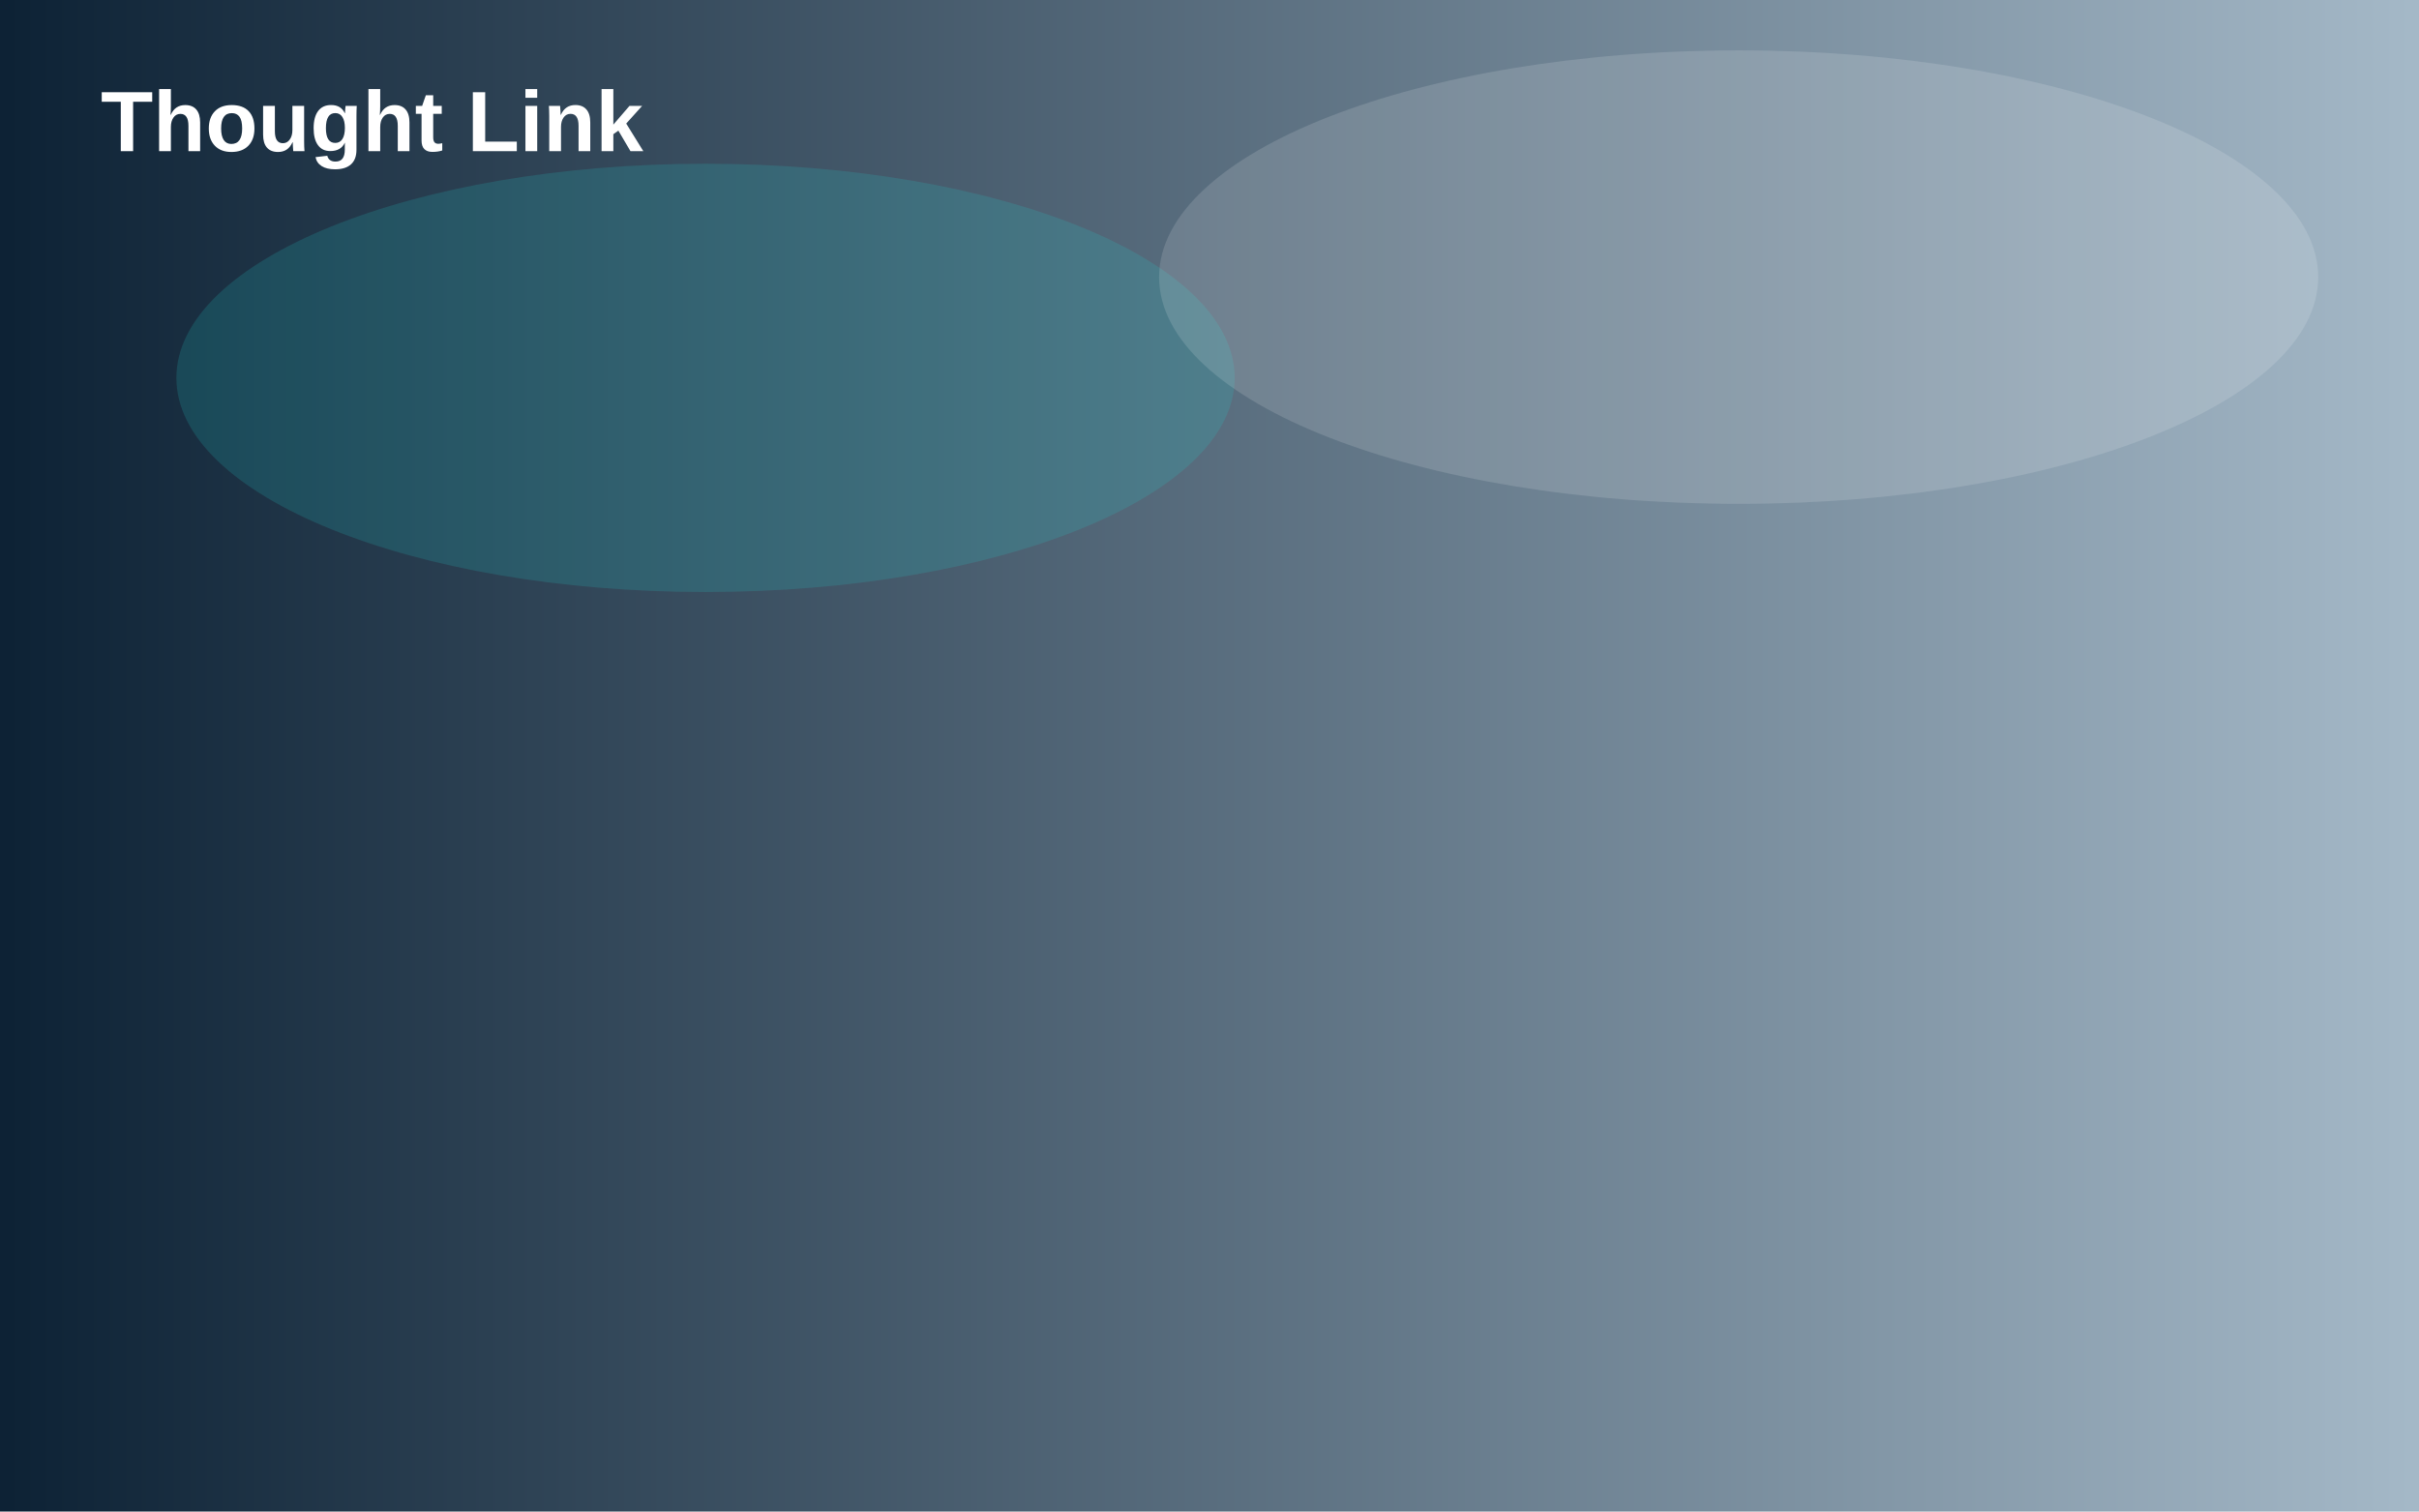
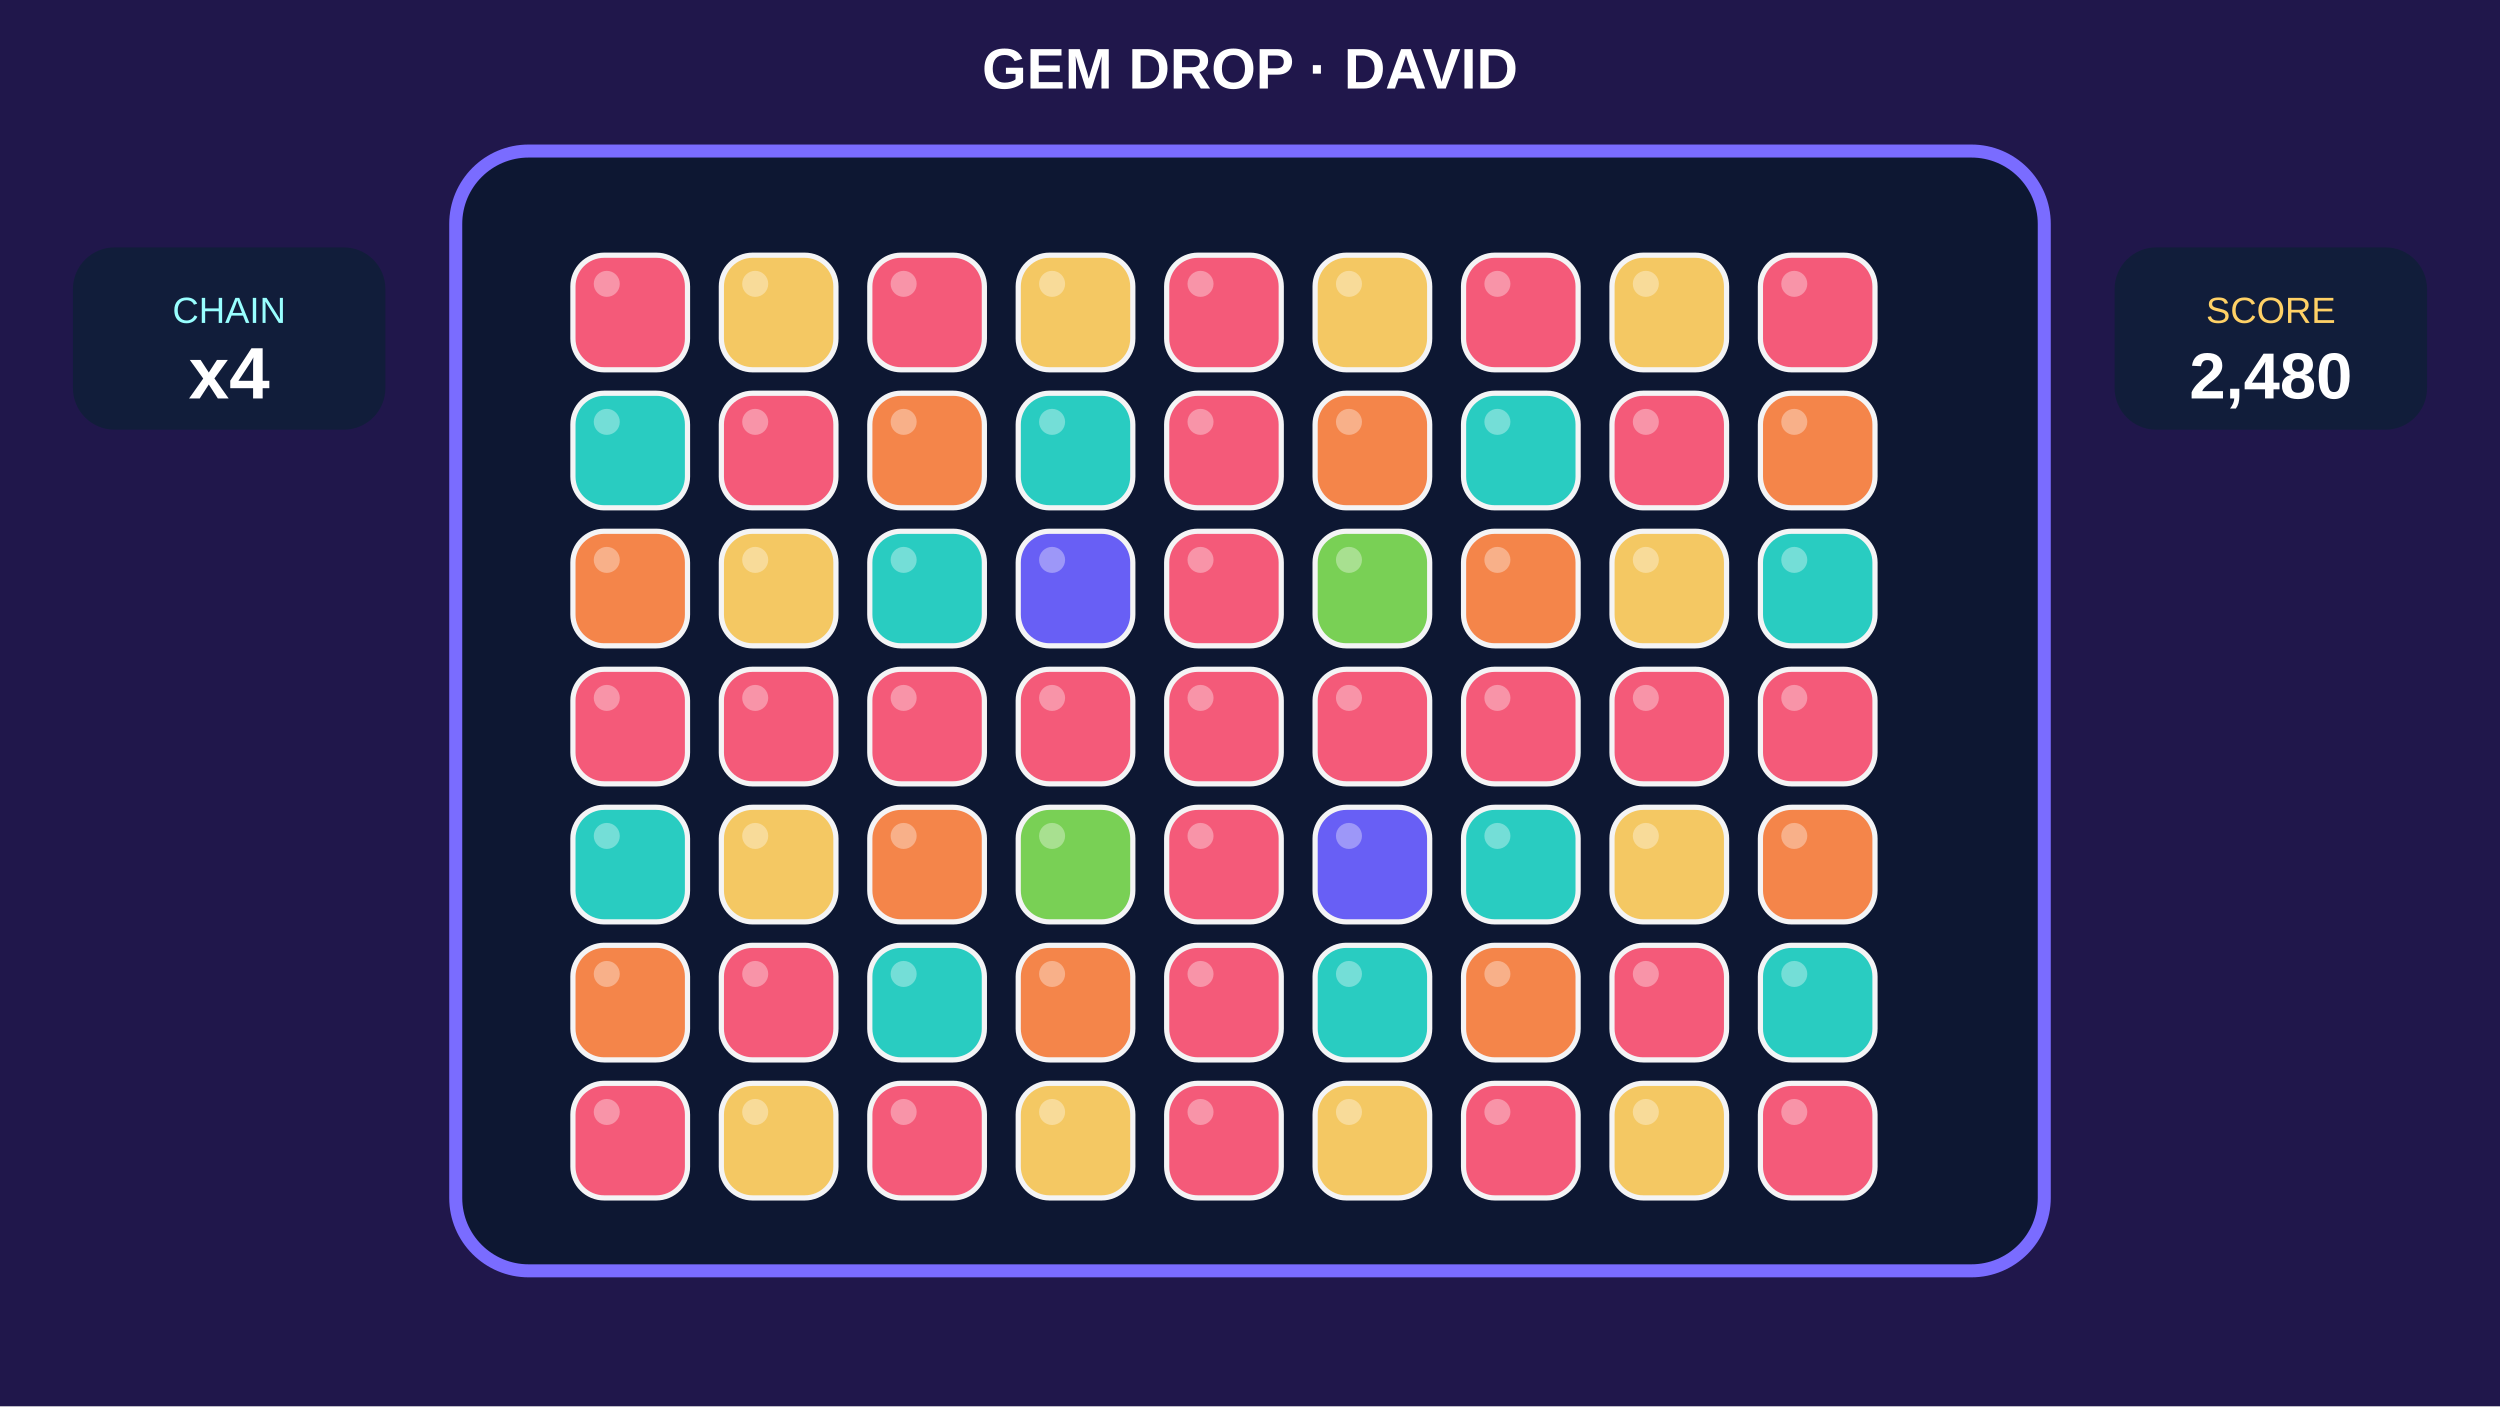
- <svg xmlns="http://www.w3.org/2000/svg" viewBox="0 0 960 600">
+ <svg xmlns="http://www.w3.org/2000/svg" width="960" height="540" viewBox="0 0 960 540">
  <defs>
-     <linearGradient id="g" x2="1">
-       <stop stop-color="#0c2134" />
-       <stop offset="1" stop-color="#a5b9c8" />
+     <linearGradient id="sky" x2="0" y2="1">
+       <stop stop-color="#75d7ff" />
+       <stop offset="1" stop-color="#7967d8" />
    </linearGradient>
+     <filter id="glow">
+       <feGaussianBlur stdDeviation="7" result="b" />
+       <feMerge>
+         <feMergeNode in="b" />
+         <feMergeNode in="SourceGraphic" />
+       </feMerge>
+     </filter>
  </defs>
-   <rect width="960" height="600" fill="url(#g)" />
-   <ellipse cx="280" cy="150" rx="210" ry="85" fill="#24c9c5" opacity=".18" />
-   <ellipse cx="690" cy="110" rx="230" ry="90" fill="#fff" opacity=".14" />
-   <text x="40" y="60" font-family="Arial" font-size="34" font-weight="700" fill="#fff">Thought Link</text>
+   <rect width="960" height="540" fill="#20174b" />
+   <rect x="175" y="58" width="610" height="430" rx="28" fill="#0d1732" stroke="#7a6cff" stroke-width="5" />
+   <rect x="220" y="98" width="44" height="44" rx="12" fill="#ff5d7d" stroke="#fff" stroke-width="2" opacity=".95" />
+   <circle cx="233" cy="109" r="5" fill="#fff" opacity=".35" />
+   <rect x="277" y="98" width="44" height="44" rx="12" fill="#ffd166" stroke="#fff" stroke-width="2" opacity=".95" />
+   <circle cx="290" cy="109" r="5" fill="#fff" opacity=".35" />
+   <rect x="334" y="98" width="44" height="44" rx="12" fill="#ff5d7d" stroke="#fff" stroke-width="2" opacity=".95" />
+   <circle cx="347" cy="109" r="5" fill="#fff" opacity=".35" />
+   <rect x="391" y="98" width="44" height="44" rx="12" fill="#ffd166" stroke="#fff" stroke-width="2" opacity=".95" />
+   <circle cx="404" cy="109" r="5" fill="#fff" opacity=".35" />
+   <rect x="448" y="98" width="44" height="44" rx="12" fill="#ff5d7d" stroke="#fff" stroke-width="2" opacity=".95" />
+   <circle cx="461" cy="109" r="5" fill="#fff" opacity=".35" />
+   <rect x="505" y="98" width="44" height="44" rx="12" fill="#ffd166" stroke="#fff" stroke-width="2" opacity=".95" />
+   <circle cx="518" cy="109" r="5" fill="#fff" opacity=".35" />
+   <rect x="562" y="98" width="44" height="44" rx="12" fill="#ff5d7d" stroke="#fff" stroke-width="2" opacity=".95" />
+   <circle cx="575" cy="109" r="5" fill="#fff" opacity=".35" />
+   <rect x="619" y="98" width="44" height="44" rx="12" fill="#ffd166" stroke="#fff" stroke-width="2" opacity=".95" />
+   <circle cx="632" cy="109" r="5" fill="#fff" opacity=".35" />
+   <rect x="676" y="98" width="44" height="44" rx="12" fill="#ff5d7d" stroke="#fff" stroke-width="2" opacity=".95" />
+   <circle cx="689" cy="109" r="5" fill="#fff" opacity=".35" />
+   <rect x="220" y="151" width="44" height="44" rx="12" fill="#2ad5c8" stroke="#fff" stroke-width="2" opacity=".95" />
+   <circle cx="233" cy="162" r="5" fill="#fff" opacity=".35" />
+   <rect x="277" y="151" width="44" height="44" rx="12" fill="#ff5d7d" stroke="#fff" stroke-width="2" opacity=".95" />
+   <circle cx="290" cy="162" r="5" fill="#fff" opacity=".35" />
+   <rect x="334" y="151" width="44" height="44" rx="12" fill="#ff8a4c" stroke="#fff" stroke-width="2" opacity=".95" />
+   <circle cx="347" cy="162" r="5" fill="#fff" opacity=".35" />
+   <rect x="391" y="151" width="44" height="44" rx="12" fill="#2ad5c8" stroke="#fff" stroke-width="2" opacity=".95" />
+   <circle cx="404" cy="162" r="5" fill="#fff" opacity=".35" />
+   <rect x="448" y="151" width="44" height="44" rx="12" fill="#ff5d7d" stroke="#fff" stroke-width="2" opacity=".95" />
+   <circle cx="461" cy="162" r="5" fill="#fff" opacity=".35" />
+   <rect x="505" y="151" width="44" height="44" rx="12" fill="#ff8a4c" stroke="#fff" stroke-width="2" opacity=".95" />
+   <circle cx="518" cy="162" r="5" fill="#fff" opacity=".35" />
+   <rect x="562" y="151" width="44" height="44" rx="12" fill="#2ad5c8" stroke="#fff" stroke-width="2" opacity=".95" />
+   <circle cx="575" cy="162" r="5" fill="#fff" opacity=".35" />
+   <rect x="619" y="151" width="44" height="44" rx="12" fill="#ff5d7d" stroke="#fff" stroke-width="2" opacity=".95" />
+   <circle cx="632" cy="162" r="5" fill="#fff" opacity=".35" />
+   <rect x="676" y="151" width="44" height="44" rx="12" fill="#ff8a4c" stroke="#fff" stroke-width="2" opacity=".95" />
+   <circle cx="689" cy="162" r="5" fill="#fff" opacity=".35" />
+   <rect x="220" y="204" width="44" height="44" rx="12" fill="#ff8a4c" stroke="#fff" stroke-width="2" opacity=".95" />
+   <circle cx="233" cy="215" r="5" fill="#fff" opacity=".35" />
+   <rect x="277" y="204" width="44" height="44" rx="12" fill="#ffd166" stroke="#fff" stroke-width="2" opacity=".95" />
+   <circle cx="290" cy="215" r="5" fill="#fff" opacity=".35" />
+   <rect x="334" y="204" width="44" height="44" rx="12" fill="#2ad5c8" stroke="#fff" stroke-width="2" opacity=".95" />
+   <circle cx="347" cy="215" r="5" fill="#fff" opacity=".35" />
+   <rect x="391" y="204" width="44" height="44" rx="12" fill="#6c63ff" stroke="#fff" stroke-width="2" opacity=".95" />
+   <circle cx="404" cy="215" r="5" fill="#fff" opacity=".35" />
+   <rect x="448" y="204" width="44" height="44" rx="12" fill="#ff5d7d" stroke="#fff" stroke-width="2" opacity=".95" />
+   <circle cx="461" cy="215" r="5" fill="#fff" opacity=".35" />
+   <rect x="505" y="204" width="44" height="44" rx="12" fill="#7ed957" stroke="#fff" stroke-width="2" opacity=".95" />
+   <circle cx="518" cy="215" r="5" fill="#fff" opacity=".35" />
+   <rect x="562" y="204" width="44" height="44" rx="12" fill="#ff8a4c" stroke="#fff" stroke-width="2" opacity=".95" />
+   <circle cx="575" cy="215" r="5" fill="#fff" opacity=".35" />
+   <rect x="619" y="204" width="44" height="44" rx="12" fill="#ffd166" stroke="#fff" stroke-width="2" opacity=".95" />
+   <circle cx="632" cy="215" r="5" fill="#fff" opacity=".35" />
+   <rect x="676" y="204" width="44" height="44" rx="12" fill="#2ad5c8" stroke="#fff" stroke-width="2" opacity=".95" />
+   <circle cx="689" cy="215" r="5" fill="#fff" opacity=".35" />
+   <rect x="220" y="257" width="44" height="44" rx="12" fill="#ff5d7d" stroke="#fff" stroke-width="2" opacity=".95" />
+   <circle cx="233" cy="268" r="5" fill="#fff" opacity=".35" />
+   <rect x="277" y="257" width="44" height="44" rx="12" fill="#ff5d7d" stroke="#fff" stroke-width="2" opacity=".95" />
+   <circle cx="290" cy="268" r="5" fill="#fff" opacity=".35" />
+   <rect x="334" y="257" width="44" height="44" rx="12" fill="#ff5d7d" stroke="#fff" stroke-width="2" opacity=".95" />
+   <circle cx="347" cy="268" r="5" fill="#fff" opacity=".35" />
+   <rect x="391" y="257" width="44" height="44" rx="12" fill="#ff5d7d" stroke="#fff" stroke-width="2" opacity=".95" />
+   <circle cx="404" cy="268" r="5" fill="#fff" opacity=".35" />
+   <rect x="448" y="257" width="44" height="44" rx="12" fill="#ff5d7d" stroke="#fff" stroke-width="2" opacity=".95" />
+   <circle cx="461" cy="268" r="5" fill="#fff" opacity=".35" />
+   <rect x="505" y="257" width="44" height="44" rx="12" fill="#ff5d7d" stroke="#fff" stroke-width="2" opacity=".95" />
+   <circle cx="518" cy="268" r="5" fill="#fff" opacity=".35" />
+   <rect x="562" y="257" width="44" height="44" rx="12" fill="#ff5d7d" stroke="#fff" stroke-width="2" opacity=".95" />
+   <circle cx="575" cy="268" r="5" fill="#fff" opacity=".35" />
+   <rect x="619" y="257" width="44" height="44" rx="12" fill="#ff5d7d" stroke="#fff" stroke-width="2" opacity=".95" />
+   <circle cx="632" cy="268" r="5" fill="#fff" opacity=".35" />
+   <rect x="676" y="257" width="44" height="44" rx="12" fill="#ff5d7d" stroke="#fff" stroke-width="2" opacity=".95" />
+   <circle cx="689" cy="268" r="5" fill="#fff" opacity=".35" />
+   <rect x="220" y="310" width="44" height="44" rx="12" fill="#2ad5c8" stroke="#fff" stroke-width="2" opacity=".95" />
+   <circle cx="233" cy="321" r="5" fill="#fff" opacity=".35" />
+   <rect x="277" y="310" width="44" height="44" rx="12" fill="#ffd166" stroke="#fff" stroke-width="2" opacity=".95" />
+   <circle cx="290" cy="321" r="5" fill="#fff" opacity=".35" />
+   <rect x="334" y="310" width="44" height="44" rx="12" fill="#ff8a4c" stroke="#fff" stroke-width="2" opacity=".95" />
+   <circle cx="347" cy="321" r="5" fill="#fff" opacity=".35" />
+   <rect x="391" y="310" width="44" height="44" rx="12" fill="#7ed957" stroke="#fff" stroke-width="2" opacity=".95" />
+   <circle cx="404" cy="321" r="5" fill="#fff" opacity=".35" />
+   <rect x="448" y="310" width="44" height="44" rx="12" fill="#ff5d7d" stroke="#fff" stroke-width="2" opacity=".95" />
+   <circle cx="461" cy="321" r="5" fill="#fff" opacity=".35" />
+   <rect x="505" y="310" width="44" height="44" rx="12" fill="#6c63ff" stroke="#fff" stroke-width="2" opacity=".95" />
+   <circle cx="518" cy="321" r="5" fill="#fff" opacity=".35" />
+   <rect x="562" y="310" width="44" height="44" rx="12" fill="#2ad5c8" stroke="#fff" stroke-width="2" opacity=".95" />
+   <circle cx="575" cy="321" r="5" fill="#fff" opacity=".35" />
+   <rect x="619" y="310" width="44" height="44" rx="12" fill="#ffd166" stroke="#fff" stroke-width="2" opacity=".95" />
+   <circle cx="632" cy="321" r="5" fill="#fff" opacity=".35" />
+   <rect x="676" y="310" width="44" height="44" rx="12" fill="#ff8a4c" stroke="#fff" stroke-width="2" opacity=".95" />
+   <circle cx="689" cy="321" r="5" fill="#fff" opacity=".35" />
+   <rect x="220" y="363" width="44" height="44" rx="12" fill="#ff8a4c" stroke="#fff" stroke-width="2" opacity=".95" />
+   <circle cx="233" cy="374" r="5" fill="#fff" opacity=".35" />
+   <rect x="277" y="363" width="44" height="44" rx="12" fill="#ff5d7d" stroke="#fff" stroke-width="2" opacity=".95" />
+   <circle cx="290" cy="374" r="5" fill="#fff" opacity=".35" />
+   <rect x="334" y="363" width="44" height="44" rx="12" fill="#2ad5c8" stroke="#fff" stroke-width="2" opacity=".95" />
+   <circle cx="347" cy="374" r="5" fill="#fff" opacity=".35" />
+   <rect x="391" y="363" width="44" height="44" rx="12" fill="#ff8a4c" stroke="#fff" stroke-width="2" opacity=".95" />
+   <circle cx="404" cy="374" r="5" fill="#fff" opacity=".35" />
+   <rect x="448" y="363" width="44" height="44" rx="12" fill="#ff5d7d" stroke="#fff" stroke-width="2" opacity=".95" />
+   <circle cx="461" cy="374" r="5" fill="#fff" opacity=".35" />
+   <rect x="505" y="363" width="44" height="44" rx="12" fill="#2ad5c8" stroke="#fff" stroke-width="2" opacity=".95" />
+   <circle cx="518" cy="374" r="5" fill="#fff" opacity=".35" />
+   <rect x="562" y="363" width="44" height="44" rx="12" fill="#ff8a4c" stroke="#fff" stroke-width="2" opacity=".95" />
+   <circle cx="575" cy="374" r="5" fill="#fff" opacity=".35" />
+   <rect x="619" y="363" width="44" height="44" rx="12" fill="#ff5d7d" stroke="#fff" stroke-width="2" opacity=".95" />
+   <circle cx="632" cy="374" r="5" fill="#fff" opacity=".35" />
+   <rect x="676" y="363" width="44" height="44" rx="12" fill="#2ad5c8" stroke="#fff" stroke-width="2" opacity=".95" />
+   <circle cx="689" cy="374" r="5" fill="#fff" opacity=".35" />
+   <rect x="220" y="416" width="44" height="44" rx="12" fill="#ff5d7d" stroke="#fff" stroke-width="2" opacity=".95" />
+   <circle cx="233" cy="427" r="5" fill="#fff" opacity=".35" />
+   <rect x="277" y="416" width="44" height="44" rx="12" fill="#ffd166" stroke="#fff" stroke-width="2" opacity=".95" />
+   <circle cx="290" cy="427" r="5" fill="#fff" opacity=".35" />
+   <rect x="334" y="416" width="44" height="44" rx="12" fill="#ff5d7d" stroke="#fff" stroke-width="2" opacity=".95" />
+   <circle cx="347" cy="427" r="5" fill="#fff" opacity=".35" />
+   <rect x="391" y="416" width="44" height="44" rx="12" fill="#ffd166" stroke="#fff" stroke-width="2" opacity=".95" />
+   <circle cx="404" cy="427" r="5" fill="#fff" opacity=".35" />
+   <rect x="448" y="416" width="44" height="44" rx="12" fill="#ff5d7d" stroke="#fff" stroke-width="2" opacity=".95" />
+   <circle cx="461" cy="427" r="5" fill="#fff" opacity=".35" />
+   <rect x="505" y="416" width="44" height="44" rx="12" fill="#ffd166" stroke="#fff" stroke-width="2" opacity=".95" />
+   <circle cx="518" cy="427" r="5" fill="#fff" opacity=".35" />
+   <rect x="562" y="416" width="44" height="44" rx="12" fill="#ff5d7d" stroke="#fff" stroke-width="2" opacity=".95" />
+   <circle cx="575" cy="427" r="5" fill="#fff" opacity=".35" />
+   <rect x="619" y="416" width="44" height="44" rx="12" fill="#ffd166" stroke="#fff" stroke-width="2" opacity=".95" />
+   <circle cx="632" cy="427" r="5" fill="#fff" opacity=".35" />
+   <rect x="676" y="416" width="44" height="44" rx="12" fill="#ff5d7d" stroke="#fff" stroke-width="2" opacity=".95" />
+   <circle cx="689" cy="427" r="5" fill="#fff" opacity=".35" />
+   <text x="480" y="34" fill="white" font-family="Arial" font-weight="700" font-size="22" text-anchor="middle">GEM DROP · DAVID</text>
+   <rect x="28" y="95" width="120" height="70" rx="16" fill="#111d3a" />
+   <text x="88" y="124" fill="#9ff" font-family="Arial" font-size="14" text-anchor="middle">CHAIN</text>
+   <text x="88" y="153" fill="white" font-family="Arial" font-size="28" font-weight="700" text-anchor="middle">x4</text>
+   <rect x="812" y="95" width="120" height="70" rx="16" fill="#111d3a" />
+   <text x="872" y="124" fill="#ffd166" font-family="Arial" font-size="14" text-anchor="middle">SCORE</text>
+   <text x="872" y="153" fill="white" font-family="Arial" font-size="25" font-weight="700" text-anchor="middle">2,480</text>
</svg>
